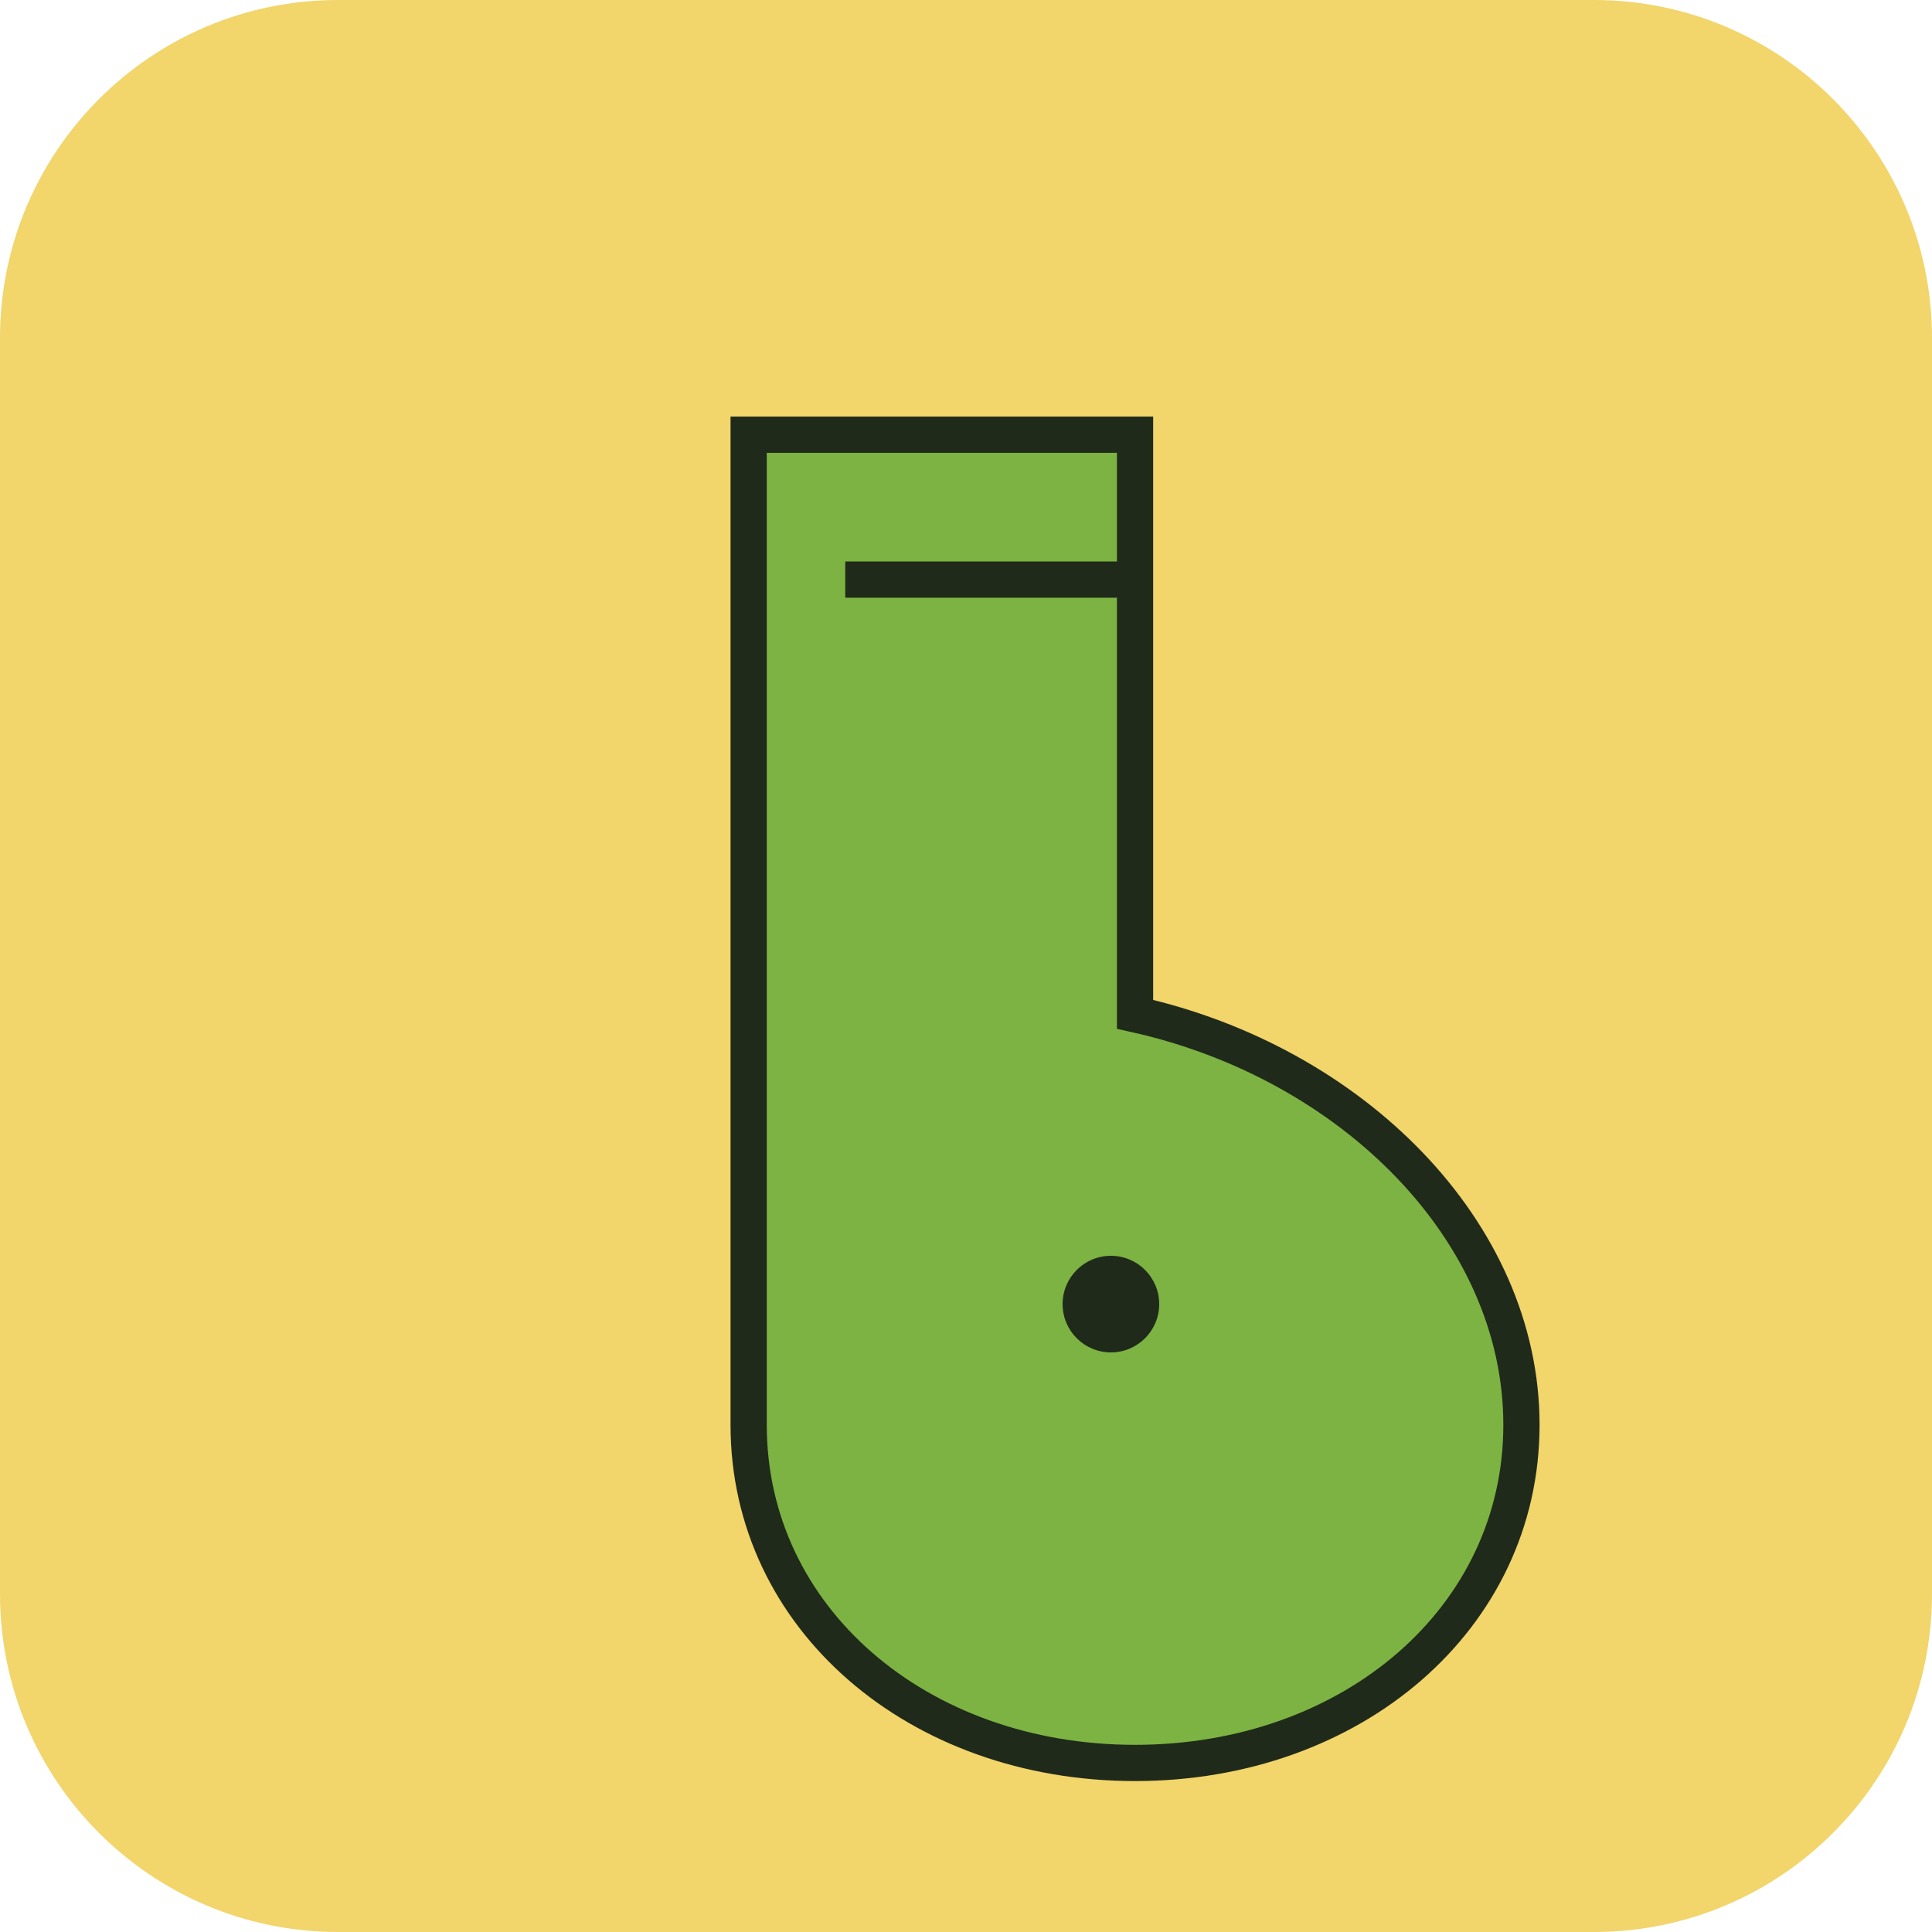
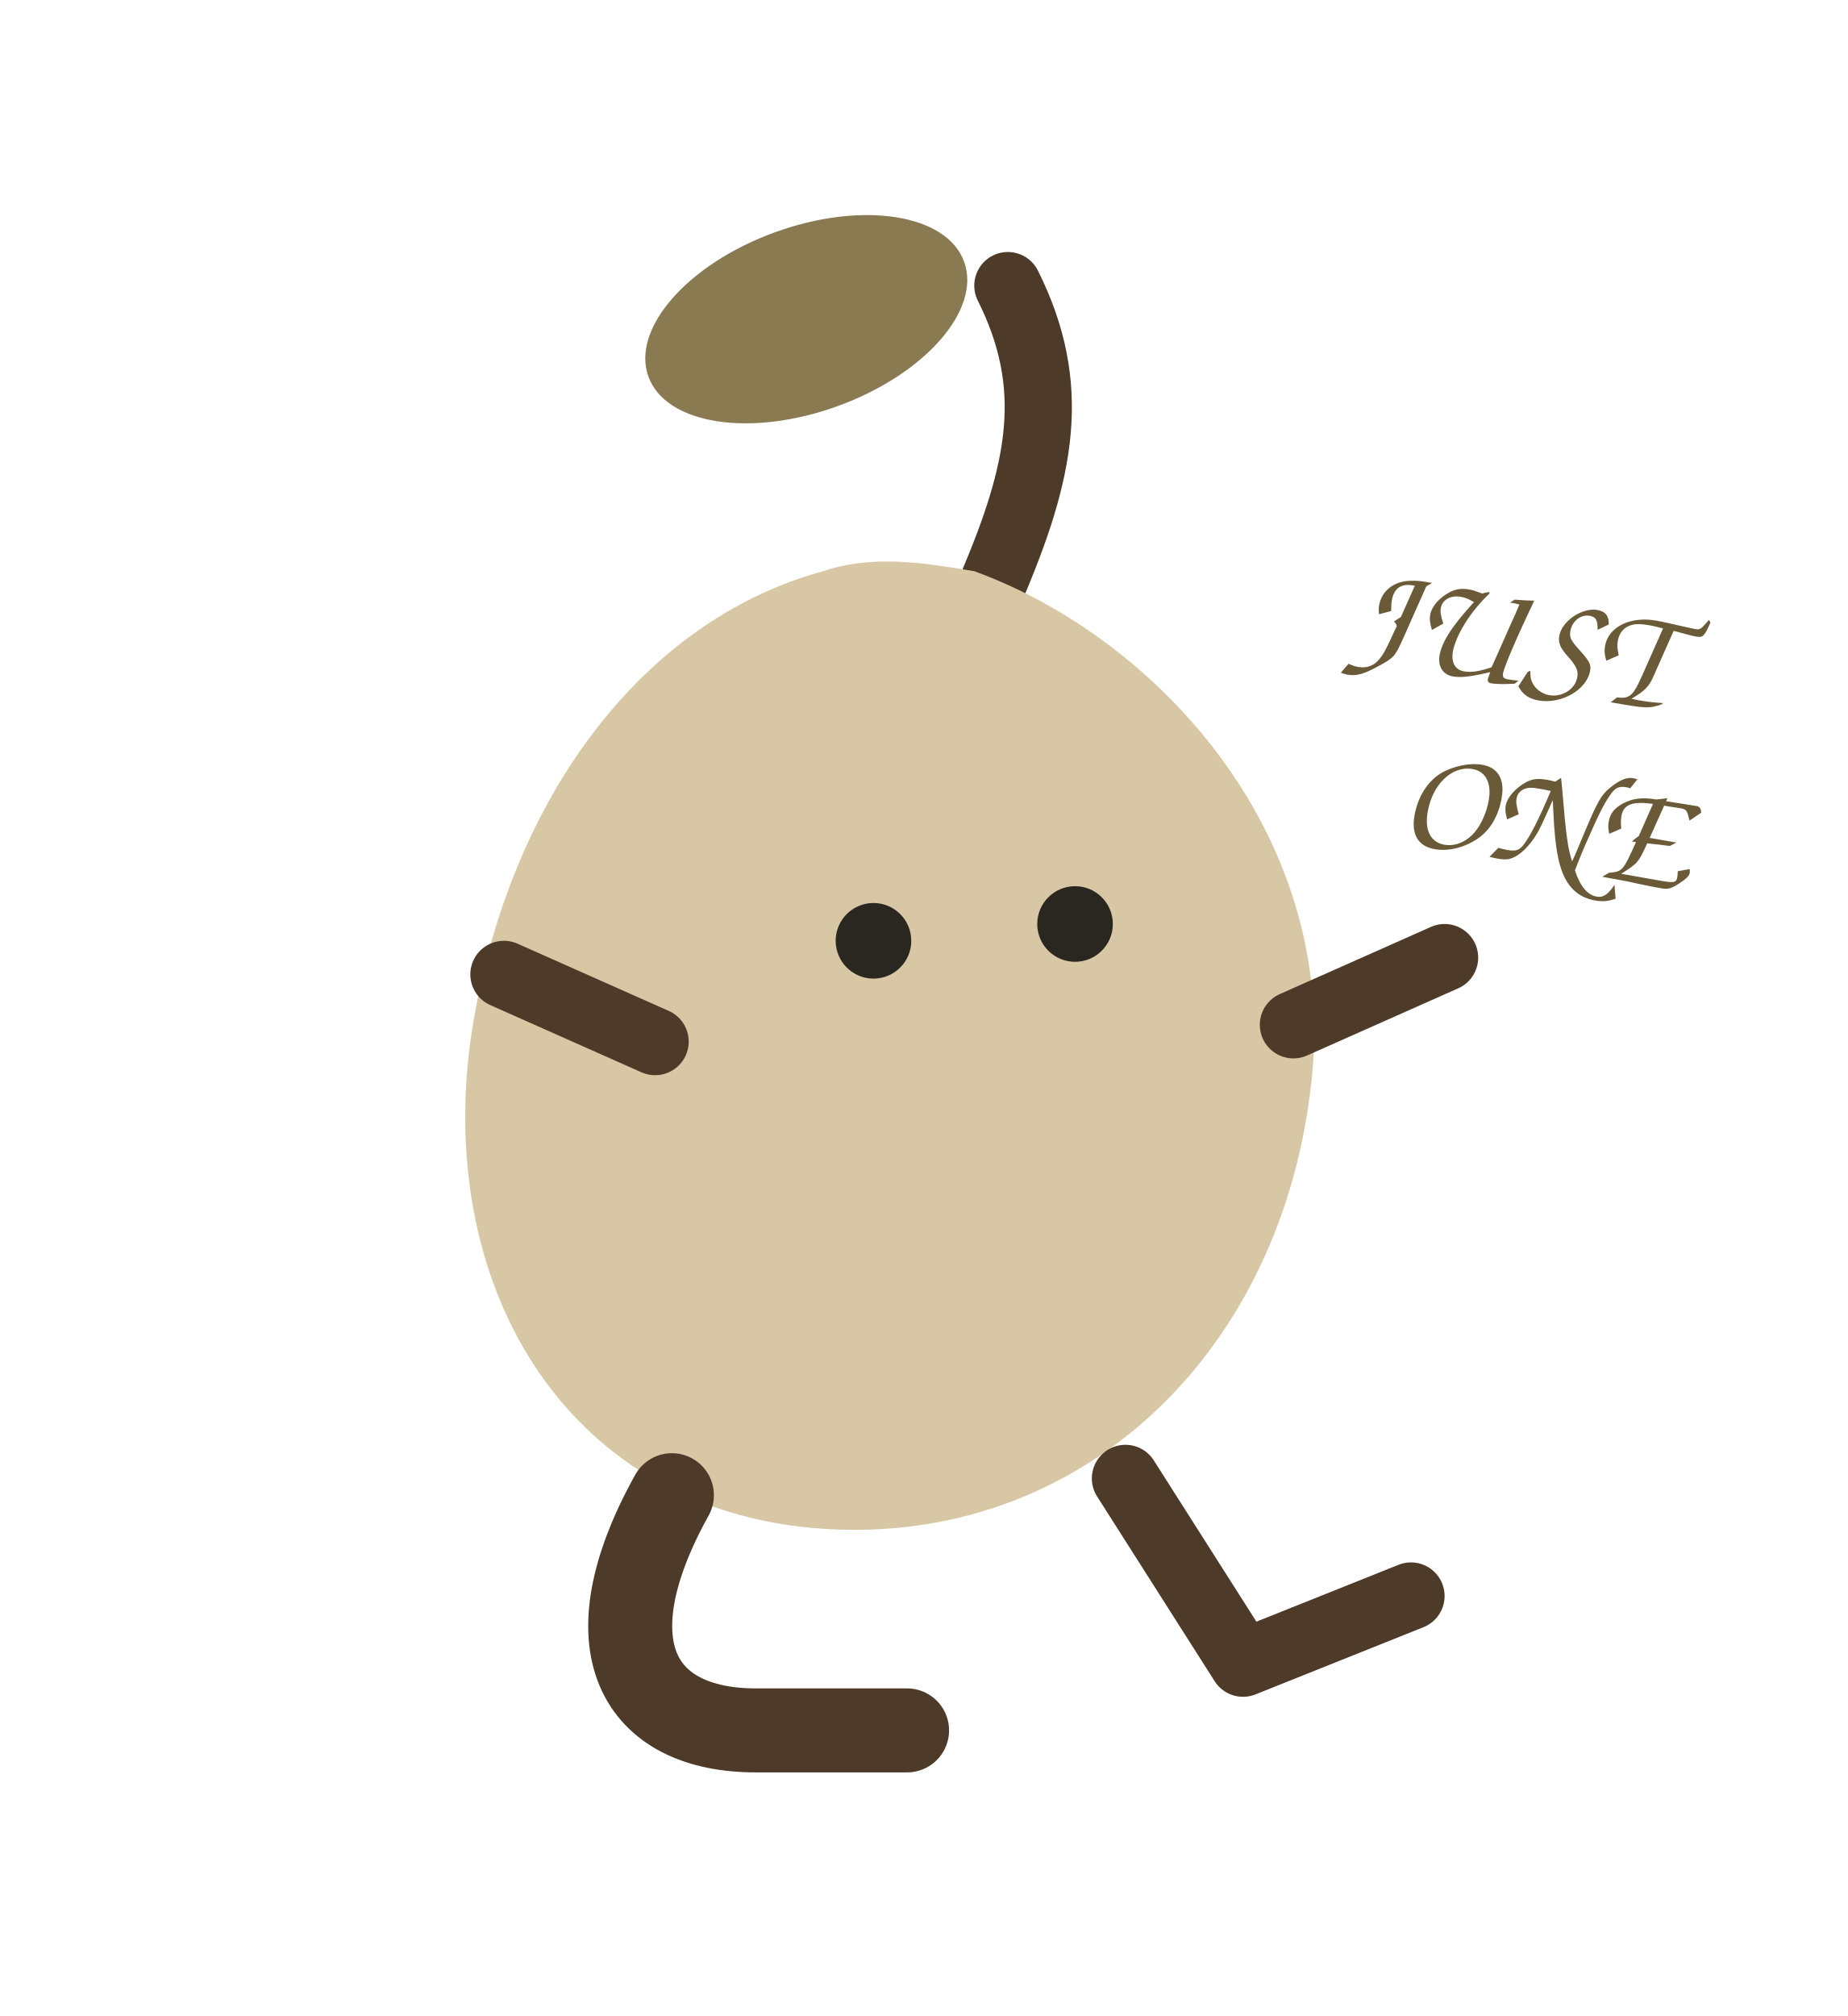
- <svg xmlns="http://www.w3.org/2000/svg" viewBox="0 0 160 160" role="img" aria-hidden="true">
-   <rect width="160" height="160" rx="28" fill="#f2d56b" />
-   <path d="M70 36h24v48c18 4 32 18 32 34 0 16-14 28-32 28s-32-12-32-28V36z" fill="#7cb342" stroke="#1f2a1a" stroke-width="3" />
-   <path d="M70 48h24" stroke="#1f2a1a" stroke-width="3" />
-   <circle cx="92" cy="108" r="4" fill="#1f2a1a" />
+ <svg xmlns="http://www.w3.org/2000/svg" viewBox="0 0 220 240" fill="none">
+   <ellipse cx="96" cy="38" rx="20" ry="11" transform="rotate(-20 96 38)" fill="#8A7A52" />
+   <path d="M118 70c6-14 8-24 2-36" fill="none" stroke="#4E3A28" stroke-width="8" stroke-linecap="round" />
+   <path d="M116 68c22 8 44 32 40 62-4 32-28 54-58 52-30-2-46-28-42-58 4-28 20-50 42-56 6-2 12-1 18 0z" fill="#D8C7A4" />
+   <circle cx="104" cy="112" r="4.5" fill="#2A2620" />
+   <circle cx="128" cy="110" r="4.5" fill="#2A2620" />
+   <path d="M80 178c-10 18-4 28 10 28h18" fill="none" stroke="#4E3A28" stroke-width="10" stroke-linecap="round" />
+   <path d="M134 176 L148 198 L168 190" fill="none" stroke="#4E3A28" stroke-width="8" stroke-linecap="round" stroke-linejoin="round" />
+   <path d="M78 124 L60 116" fill="none" stroke="#4E3A28" stroke-width="8" stroke-linecap="round" />
+   <path d="M154 122 L172 114" fill="none" stroke="#4E3A28" stroke-width="8" stroke-linecap="round" />
+   <text x="160" y="78" transform="rotate(10 160 78)" font-family="Marker Felt, Comic Sans MS, cursive" font-size="18" fill="#6B5A38">JUST</text>
+   <text x="166" y="100" transform="rotate(10 166 100)" font-family="Marker Felt, Comic Sans MS, cursive" font-size="18" fill="#6B5A38">ONE</text>
</svg>
